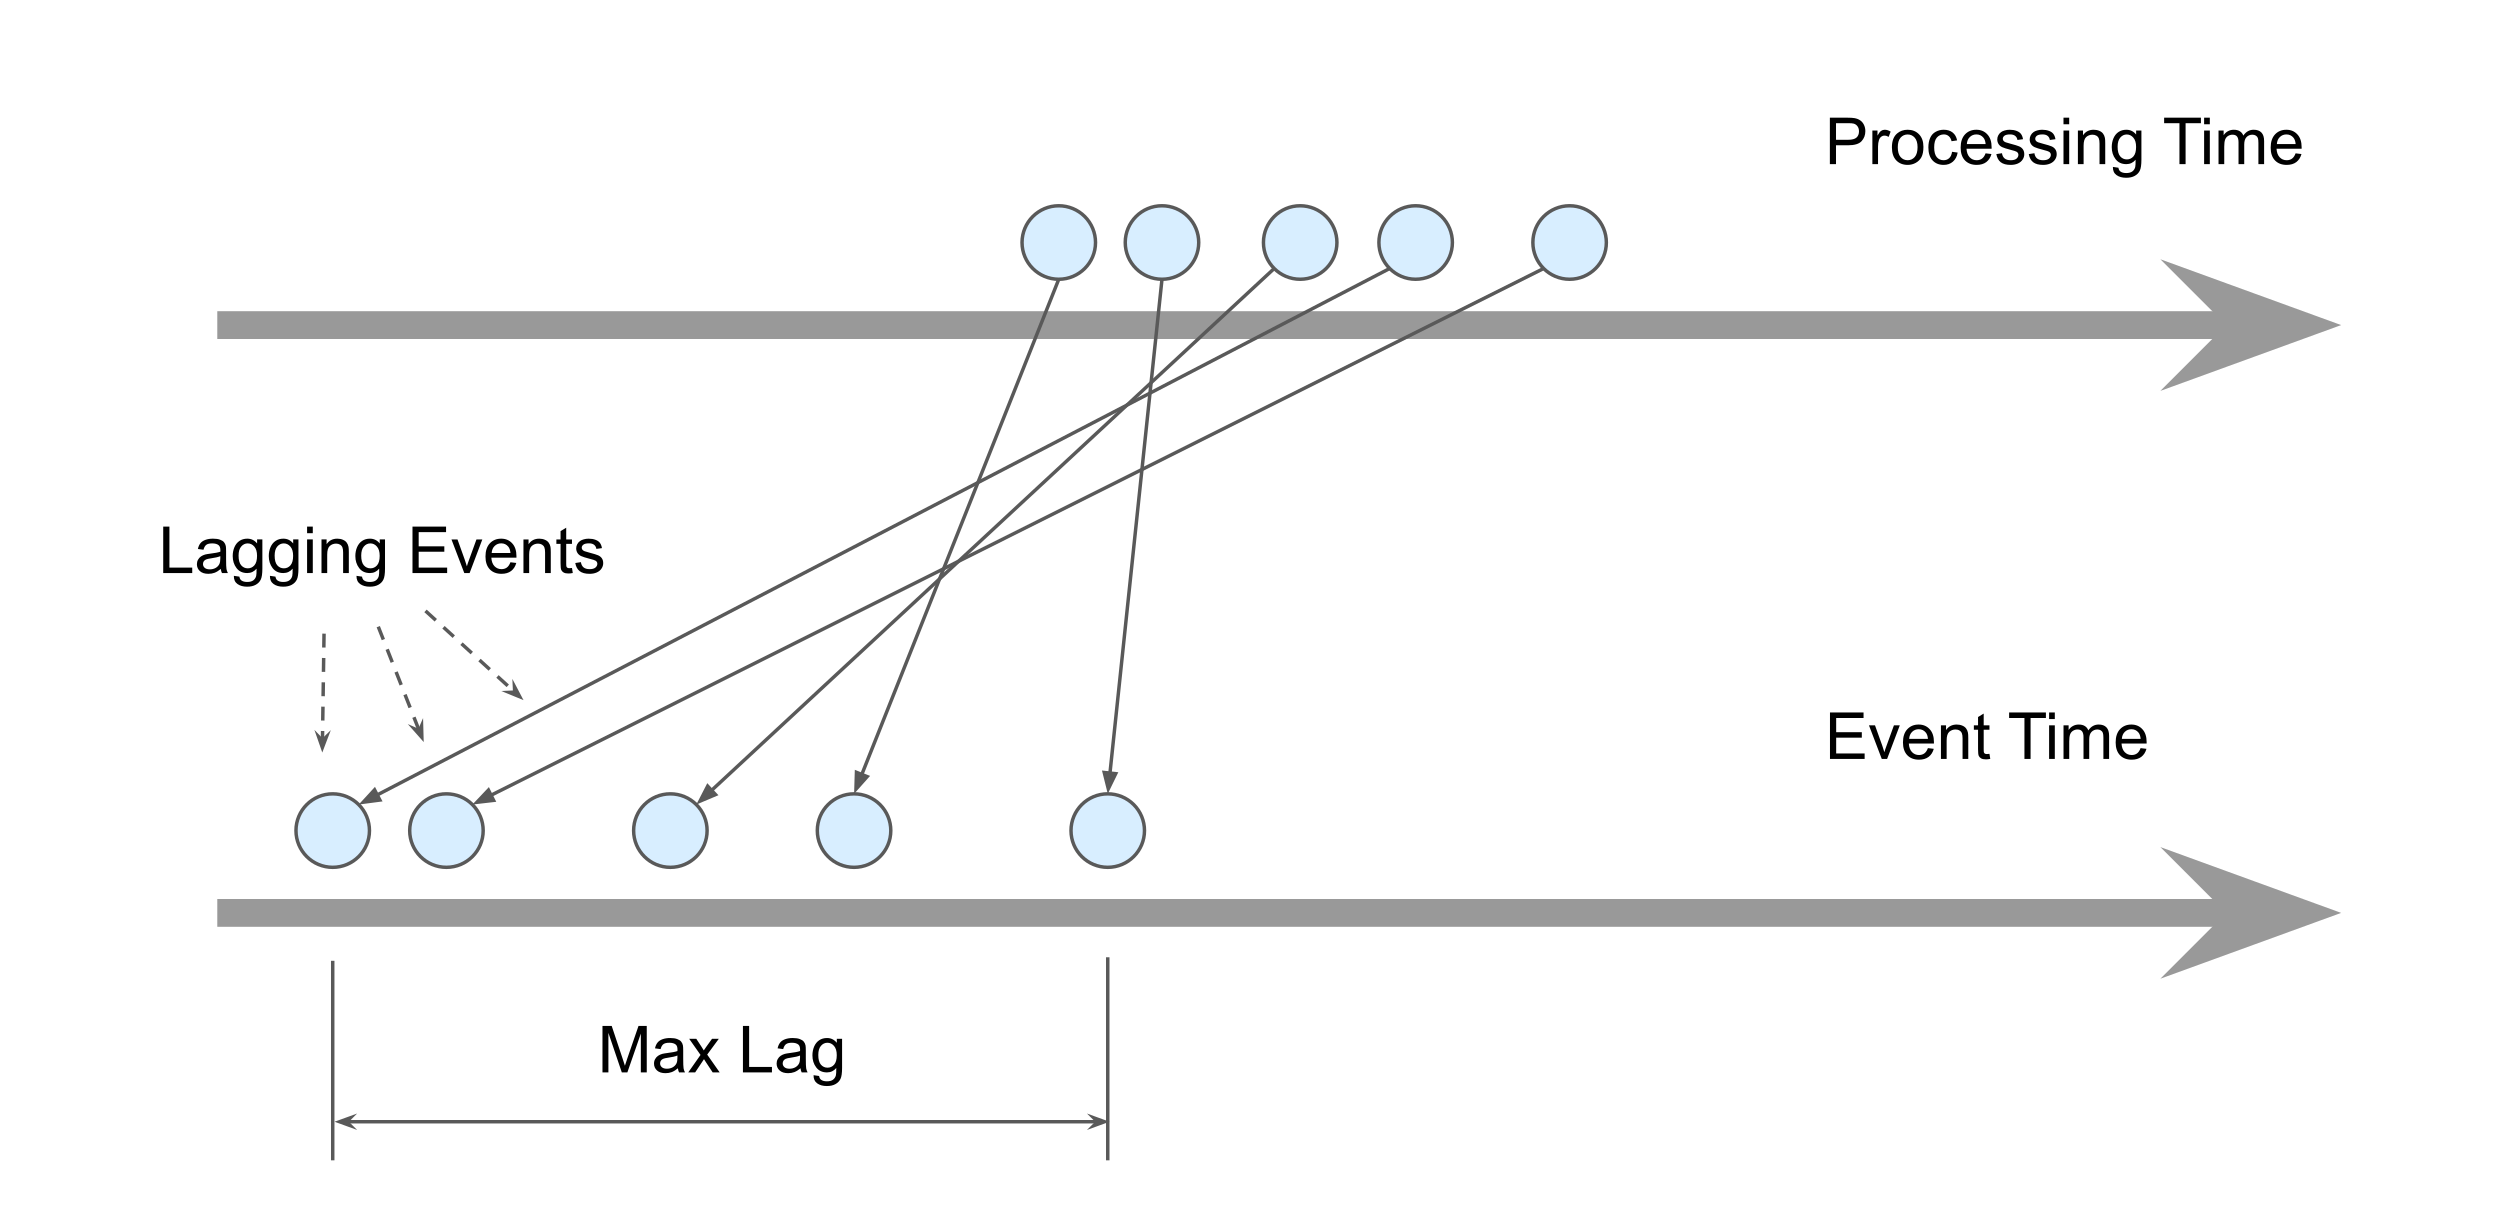
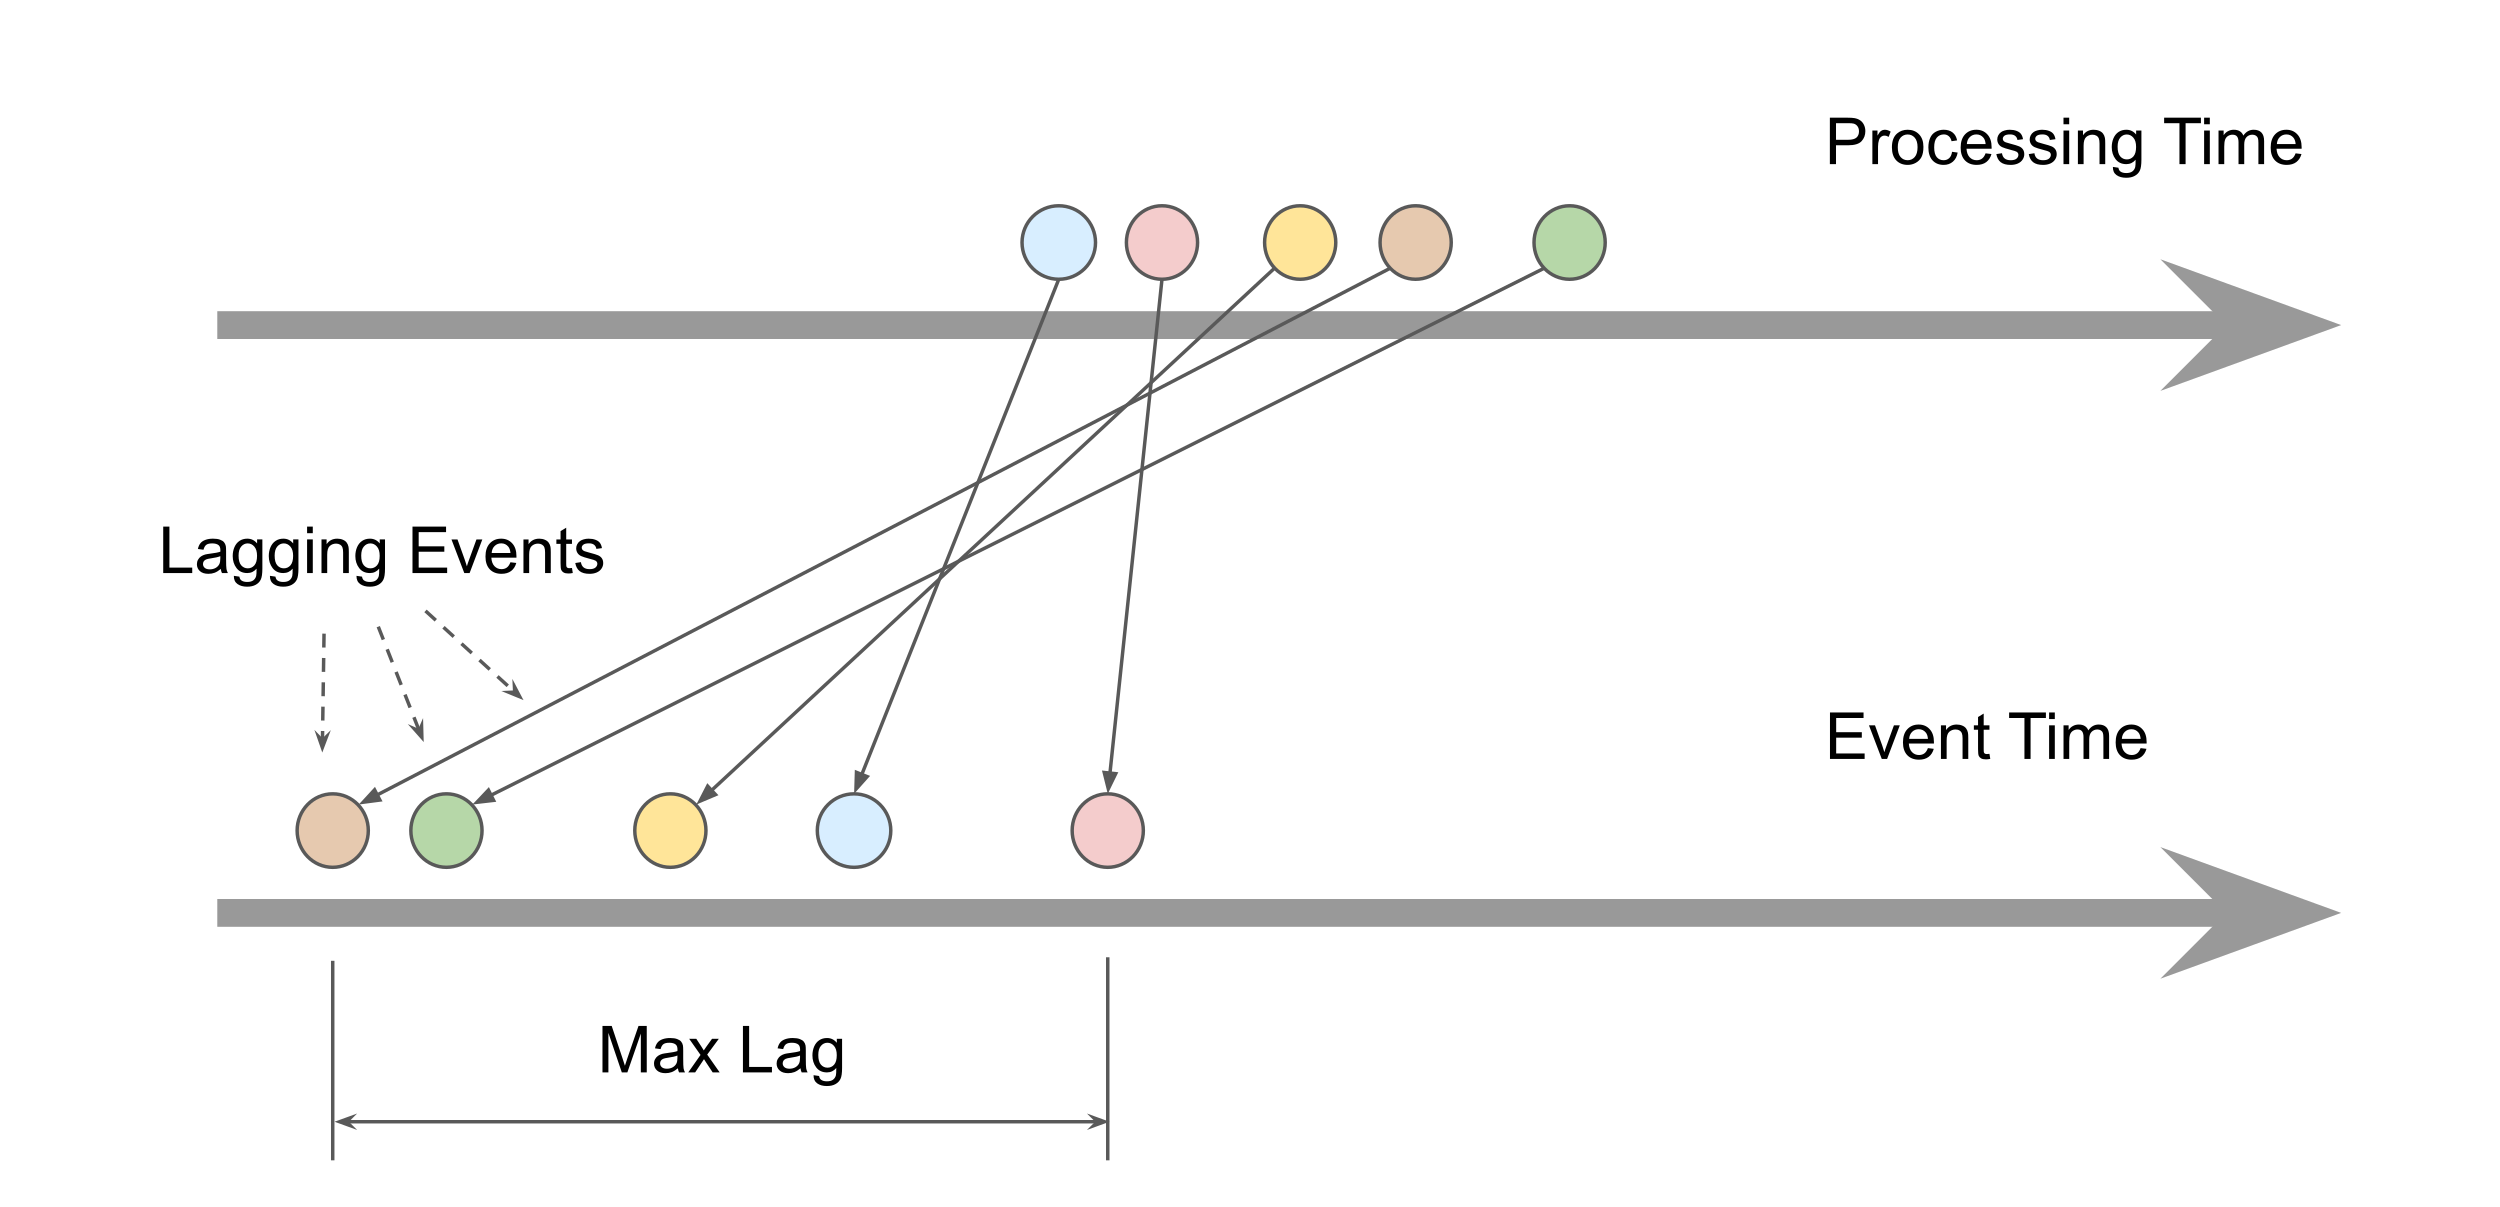
<svg xmlns="http://www.w3.org/2000/svg" version="1.1" viewBox="0.0 0.0 719.0 347.0" fill="none" stroke="none" stroke-linecap="square" stroke-miterlimit="10">
  <clipPath id="p.0">
    <path d="m0 0l719.0 0l0 347.0l-719.0 0l0 -347.0z" clip-rule="nonzero" />
  </clipPath>
  <g clip-path="url(#p.0)">
    <path fill="#000000" fill-opacity="0.0" d="m0 0l719.0 0l0 347.0l-719.0 0z" fill-rule="evenodd" />
+     <path fill="#f4cccc" d="m308.352 238.874l0 0c0 5.836 4.583 10.567 10.236 10.567l0 0c2.715 0 5.318 -1.113 7.238 -3.095c1.92 -1.982 2.998 -4.669 2.998 -7.472l0 0c0 -5.836 -4.583 -10.567 -10.236 -10.567l0 0c-5.653 0 -10.236 4.731 -10.236 10.567z" fill-rule="evenodd" />
+     <path stroke="#595959" stroke-width="1.0" stroke-linejoin="round" stroke-linecap="butt" d="m308.352 238.874l0 0c0 5.836 4.583 10.567 10.236 10.567l0 0c2.715 0 5.318 -1.113 7.238 -3.095c1.92 -1.982 2.998 -4.669 2.998 -7.472l0 0c0 -5.836 -4.583 -10.567 -10.236 -10.567l0 0c-5.653 0 -10.236 4.731 -10.236 10.567z" fill-rule="evenodd" />
+     <path fill="#ffe599" d="m182.562 238.874l0 0c0 5.836 4.583 10.567 10.236 10.567l0 0c2.715 0 5.318 -1.113 7.238 -3.095c1.92 -1.982 2.998 -4.669 2.998 -7.472l0 0c0 -5.836 -4.583 -10.567 -10.236 -10.567l0 0c-5.653 0 -10.236 4.731 -10.236 10.567z" fill-rule="evenodd" />
+     <path stroke="#595959" stroke-width="1.0" stroke-linejoin="round" stroke-linecap="butt" d="m182.562 238.874l0 0c0 5.836 4.583 10.567 10.236 10.567l0 0c2.715 0 5.318 -1.113 7.238 -3.095c1.92 -1.982 2.998 -4.669 2.998 -7.472l0 0c0 -5.836 -4.583 -10.567 -10.236 -10.567l0 0c-5.653 0 -10.236 4.731 -10.236 10.567z" fill-rule="evenodd" />
+     <path fill="#e6c9af" d="m85.454 238.874l0 0c0 5.836 4.583 10.567 10.236 10.567l0 0c2.715 0 5.318 -1.113 7.238 -3.095c1.92 -1.982 2.998 -4.669 2.998 -7.472l0 0c0 -5.836 -4.583 -10.567 -10.236 -10.567l0 0c-5.653 0 -10.236 4.731 -10.236 10.567z" fill-rule="evenodd" />
+     <path stroke="#595959" stroke-width="1.0" stroke-linejoin="round" stroke-linecap="butt" d="m85.454 238.874l0 0c0 5.836 4.583 10.567 10.236 10.567l0 0c2.715 0 5.318 -1.113 7.238 -3.095c1.92 -1.982 2.998 -4.669 2.998 -7.472l0 0c0 -5.836 -4.583 -10.567 -10.236 -10.567l0 0c-5.653 0 -10.236 4.731 -10.236 10.567z" fill-rule="evenodd" />
+     <path fill="#b6d7a8" d="m118.161 238.873l0 0c0 5.836 4.583 10.567 10.236 10.567l0 0c2.715 0 5.318 -1.113 7.238 -3.095c1.92 -1.982 2.998 -4.669 2.998 -7.472l0 0c0 -5.836 -4.583 -10.567 -10.236 -10.567l0 0c-5.653 0 -10.236 4.731 -10.236 10.567z" fill-rule="evenodd" />
+     <path stroke="#595959" stroke-width="1.0" stroke-linejoin="round" stroke-linecap="butt" d="m118.161 238.873l0 0c0 5.836 4.583 10.567 10.236 10.567l0 0c2.715 0 5.318 -1.113 7.238 -3.095c1.92 -1.982 2.998 -4.669 2.998 -7.472l0 0c0 -5.836 -4.583 -10.567 -10.236 -10.567l0 0c-5.653 0 -10.236 4.731 -10.236 10.567z" fill-rule="evenodd" />
+     <path fill="#b6d7a8" d="m441.184 69.746l0 0c0 5.836 4.583 10.567 10.236 10.567l0 0c2.715 0 5.318 -1.113 7.238 -3.095c1.92 -1.982 2.998 -4.669 2.998 -7.472l0 0c0 -5.836 -4.583 -10.567 -10.236 -10.567l0 0c-5.653 0 -10.236 4.731 -10.236 10.567z" fill-rule="evenodd" />
+     <path stroke="#595959" stroke-width="1.0" stroke-linejoin="round" stroke-linecap="butt" d="m441.184 69.746l0 0c0 5.836 4.583 10.567 10.236 10.567l0 0c2.715 0 5.318 -1.113 7.238 -3.095c1.92 -1.982 2.998 -4.669 2.998 -7.472l0 0c0 -5.836 -4.583 -10.567 -10.236 -10.567l0 0c-5.653 0 -10.236 4.731 -10.236 10.567z" fill-rule="evenodd" />
+     <path fill="#ffe599" d="m363.698 69.746l0 0c0 5.836 4.583 10.567 10.236 10.567l0 0c2.715 0 5.318 -1.113 7.238 -3.095c1.92 -1.982 2.998 -4.669 2.998 -7.472l0 0c0 -5.836 -4.583 -10.567 -10.236 -10.567l0 0c-5.653 0 -10.236 4.731 -10.236 10.567z" fill-rule="evenodd" />
+     <path stroke="#595959" stroke-width="1.0" stroke-linejoin="round" stroke-linecap="butt" d="m363.698 69.746l0 0c0 5.836 4.583 10.567 10.236 10.567l0 0c2.715 0 5.318 -1.113 7.238 -3.095c1.92 -1.982 2.998 -4.669 2.998 -7.472l0 0c0 -5.836 -4.583 -10.567 -10.236 -10.567l0 0c-5.653 0 -10.236 4.731 -10.236 10.567z" fill-rule="evenodd" />
+     <path fill="#e6c9af" d="m396.906 69.746l0 0c0 5.836 4.583 10.567 10.236 10.567l0 0c2.715 0 5.318 -1.113 7.238 -3.095c1.92 -1.982 2.998 -4.669 2.998 -7.472l0 0c0 -5.836 -4.583 -10.567 -10.236 -10.567l0 0c-5.653 0 -10.236 4.731 -10.236 10.567z" fill-rule="evenodd" />
+     <path stroke="#595959" stroke-width="1.0" stroke-linejoin="round" stroke-linecap="butt" d="m396.906 69.746l0 0c0 5.836 4.583 10.567 10.236 10.567l0 0c2.715 0 5.318 -1.113 7.238 -3.095c1.92 -1.982 2.998 -4.669 2.998 -7.472l0 0c0 -5.836 -4.583 -10.567 -10.236 -10.567l0 0c-5.653 0 -10.236 4.731 -10.236 10.567z" fill-rule="evenodd" />
+     <path fill="#f4cccc" d="m323.953 69.746l0 0c0 5.836 4.583 10.567 10.236 10.567l0 0c2.715 0 5.318 -1.113 7.238 -3.095c1.92 -1.982 2.998 -4.669 2.998 -7.472l0 0c0 -5.836 -4.583 -10.567 -10.236 -10.567l0 0c-5.653 0 -10.236 4.731 -10.236 10.567z" fill-rule="evenodd" />
+     <path stroke="#595959" stroke-width="1.0" stroke-linejoin="round" stroke-linecap="butt" d="m323.953 69.746l0 0c0 5.836 4.583 10.567 10.236 10.567l0 0c2.715 0 5.318 -1.113 7.238 -3.095c1.92 -1.982 2.998 -4.669 2.998 -7.472l0 0c0 -5.836 -4.583 -10.567 -10.236 -10.567l0 0c-5.653 0 -10.236 4.731 -10.236 10.567z" fill-rule="evenodd" />
    <path fill="#000000" fill-opacity="0.0" d="m62.491 93.493l610.835 0" fill-rule="evenodd" />
    <path stroke="#999999" stroke-width="8.0" stroke-linejoin="round" stroke-linecap="butt" d="m62.491 93.493l583.418 0" fill-rule="evenodd" />
    <path fill="#999999" stroke="#999999" stroke-width="8.0" stroke-linecap="butt" d="m645.909 93.493l-8.997 8.997l24.718 -8.997l-24.718 -8.997z" fill-rule="evenodd" />
    <path fill="#000000" fill-opacity="0.0" d="m62.491 262.549l610.835 0" fill-rule="evenodd" />
    <path stroke="#999999" stroke-width="8.0" stroke-linejoin="round" stroke-linecap="butt" d="m62.491 262.549l583.418 0" fill-rule="evenodd" />
    <path fill="#999999" stroke="#999999" stroke-width="8.0" stroke-linecap="butt" d="m645.909 262.549l-8.997 8.997l24.718 -8.997l-24.718 -8.997z" fill-rule="evenodd" />
    <path fill="#d8eeff" d="m293.937 69.745l0 0c0 -5.836 4.731 -10.567 10.567 -10.567l0 0c2.803 0 5.49 1.113 7.472 3.095c1.982 1.982 3.095 4.669 3.095 7.472l0 0c0 5.836 -4.731 10.567 -10.567 10.567l0 0c-5.836 0 -10.567 -4.731 -10.567 -10.567z" fill-rule="evenodd" />
    <path stroke="#595959" stroke-width="1.0" stroke-linejoin="round" stroke-linecap="butt" d="m293.937 69.745l0 0c0 -5.836 4.731 -10.567 10.567 -10.567l0 0c2.803 0 5.49 1.113 7.472 3.095c1.982 1.982 3.095 4.669 3.095 7.472l0 0c0 5.836 -4.731 10.567 -10.567 10.567l0 0c-5.836 0 -10.567 -4.731 -10.567 -10.567z" fill-rule="evenodd" />
-     <path fill="#d8eeff" d="m363.367 69.745l0 0c0 -5.836 4.731 -10.567 10.567 -10.567l0 0c2.803 0 5.49 1.113 7.472 3.095c1.982 1.982 3.095 4.669 3.095 7.472l0 0c0 5.836 -4.731 10.567 -10.567 10.567l0 0c-5.836 0 -10.567 -4.731 -10.567 -10.567z" fill-rule="evenodd" />
-     <path stroke="#595959" stroke-width="1.0" stroke-linejoin="round" stroke-linecap="butt" d="m363.367 69.745l0 0c0 -5.836 4.731 -10.567 10.567 -10.567l0 0c2.803 0 5.49 1.113 7.472 3.095c1.982 1.982 3.095 4.669 3.095 7.472l0 0c0 5.836 -4.731 10.567 -10.567 10.567l0 0c-5.836 0 -10.567 -4.731 -10.567 -10.567z" fill-rule="evenodd" />
-     <path fill="#d8eeff" d="m323.621 69.745l0 0c0 -5.836 4.731 -10.567 10.567 -10.567l0 0c2.803 0 5.49 1.113 7.472 3.095c1.982 1.982 3.095 4.669 3.095 7.472l0 0c0 5.836 -4.731 10.567 -10.567 10.567l0 0c-5.836 0 -10.567 -4.731 -10.567 -10.567z" fill-rule="evenodd" />
-     <path stroke="#595959" stroke-width="1.0" stroke-linejoin="round" stroke-linecap="butt" d="m323.621 69.745l0 0c0 -5.836 4.731 -10.567 10.567 -10.567l0 0c2.803 0 5.49 1.113 7.472 3.095c1.982 1.982 3.095 4.669 3.095 7.472l0 0c0 5.836 -4.731 10.567 -10.567 10.567l0 0c-5.836 0 -10.567 -4.731 -10.567 -10.567z" fill-rule="evenodd" />
-     <path fill="#d8eeff" d="m396.575 69.745l0 0c0 -5.836 4.731 -10.567 10.567 -10.567l0 0c2.803 0 5.49 1.113 7.472 3.095c1.982 1.982 3.095 4.669 3.095 7.472l0 0c0 5.836 -4.731 10.567 -10.567 10.567l0 0c-5.836 0 -10.567 -4.731 -10.567 -10.567z" fill-rule="evenodd" />
-     <path stroke="#595959" stroke-width="1.0" stroke-linejoin="round" stroke-linecap="butt" d="m396.575 69.745l0 0c0 -5.836 4.731 -10.567 10.567 -10.567l0 0c2.803 0 5.49 1.113 7.472 3.095c1.982 1.982 3.095 4.669 3.095 7.472l0 0c0 5.836 -4.731 10.567 -10.567 10.567l0 0c-5.836 0 -10.567 -4.731 -10.567 -10.567z" fill-rule="evenodd" />
-     <path fill="#d8eeff" d="m440.853 69.745l0 0c0 -5.836 4.731 -10.567 10.567 -10.567l0 0c2.803 0 5.49 1.113 7.472 3.095c1.982 1.982 3.095 4.669 3.095 7.472l0 0c0 5.836 -4.731 10.567 -10.567 10.567l0 0c-5.836 0 -10.567 -4.731 -10.567 -10.567z" fill-rule="evenodd" />
-     <path stroke="#595959" stroke-width="1.0" stroke-linejoin="round" stroke-linecap="butt" d="m440.853 69.745l0 0c0 -5.836 4.731 -10.567 10.567 -10.567l0 0c2.803 0 5.49 1.113 7.472 3.095c1.982 1.982 3.095 4.669 3.095 7.472l0 0c0 5.836 -4.731 10.567 -10.567 10.567l0 0c-5.836 0 -10.567 -4.731 -10.567 -10.567z" fill-rule="evenodd" />
-     <path fill="#d8eeff" d="m85.123 238.877l0 0c0 -5.836 4.731 -10.567 10.567 -10.567l0 0c2.803 0 5.49 1.113 7.472 3.095c1.982 1.982 3.095 4.669 3.095 7.472l0 0c0 5.836 -4.731 10.567 -10.567 10.567l0 0c-5.836 0 -10.567 -4.731 -10.567 -10.567z" fill-rule="evenodd" />
-     <path stroke="#595959" stroke-width="1.0" stroke-linejoin="round" stroke-linecap="butt" d="m85.123 238.877l0 0c0 -5.836 4.731 -10.567 10.567 -10.567l0 0c2.803 0 5.49 1.113 7.472 3.095c1.982 1.982 3.095 4.669 3.095 7.472l0 0c0 5.836 -4.731 10.567 -10.567 10.567l0 0c-5.836 0 -10.567 -4.731 -10.567 -10.567z" fill-rule="evenodd" />
-     <path fill="#d8eeff" d="m182.23 238.877l0 0c0 -5.836 4.731 -10.567 10.567 -10.567l0 0c2.803 0 5.49 1.113 7.472 3.095c1.982 1.982 3.095 4.669 3.095 7.472l0 0c0 5.836 -4.731 10.567 -10.567 10.567l0 0c-5.836 0 -10.567 -4.731 -10.567 -10.567z" fill-rule="evenodd" />
-     <path stroke="#595959" stroke-width="1.0" stroke-linejoin="round" stroke-linecap="butt" d="m182.23 238.877l0 0c0 -5.836 4.731 -10.567 10.567 -10.567l0 0c2.803 0 5.49 1.113 7.472 3.095c1.982 1.982 3.095 4.669 3.095 7.472l0 0c0 5.836 -4.731 10.567 -10.567 10.567l0 0c-5.836 0 -10.567 -4.731 -10.567 -10.567z" fill-rule="evenodd" />
-     <path fill="#d8eeff" d="m117.828 238.877l0 0c0 -5.836 4.731 -10.567 10.567 -10.567l0 0c2.803 0 5.49 1.113 7.472 3.095c1.982 1.982 3.095 4.669 3.095 7.472l0 0c0 5.836 -4.731 10.567 -10.567 10.567l0 0c-5.836 0 -10.567 -4.731 -10.567 -10.567z" fill-rule="evenodd" />
-     <path stroke="#595959" stroke-width="1.0" stroke-linejoin="round" stroke-linecap="butt" d="m117.828 238.877l0 0c0 -5.836 4.731 -10.567 10.567 -10.567l0 0c2.803 0 5.49 1.113 7.472 3.095c1.982 1.982 3.095 4.669 3.095 7.472l0 0c0 5.836 -4.731 10.567 -10.567 10.567l0 0c-5.836 0 -10.567 -4.731 -10.567 -10.567z" fill-rule="evenodd" />
    <path fill="#d8eeff" d="m235.058 238.877l0 0c0 -5.836 4.731 -10.567 10.567 -10.567l0 0c2.803 0 5.49 1.113 7.472 3.095c1.982 1.982 3.095 4.669 3.095 7.472l0 0c0 5.836 -4.731 10.567 -10.567 10.567l0 0c-5.836 0 -10.567 -4.731 -10.567 -10.567z" fill-rule="evenodd" />
    <path stroke="#595959" stroke-width="1.0" stroke-linejoin="round" stroke-linecap="butt" d="m235.058 238.877l0 0c0 -5.836 4.731 -10.567 10.567 -10.567l0 0c2.803 0 5.49 1.113 7.472 3.095c1.982 1.982 3.095 4.669 3.095 7.472l0 0c0 5.836 -4.731 10.567 -10.567 10.567l0 0c-5.836 0 -10.567 -4.731 -10.567 -10.567z" fill-rule="evenodd" />
-     <path fill="#d8eeff" d="m308.021 238.877l0 0c0 -5.836 4.731 -10.567 10.567 -10.567l0 0c2.803 0 5.49 1.113 7.472 3.095c1.982 1.982 3.095 4.669 3.095 7.472l0 0c0 5.836 -4.731 10.567 -10.567 10.567l0 0c-5.836 0 -10.567 -4.731 -10.567 -10.567z" fill-rule="evenodd" />
-     <path stroke="#595959" stroke-width="1.0" stroke-linejoin="round" stroke-linecap="butt" d="m308.021 238.877l0 0c0 -5.836 4.731 -10.567 10.567 -10.567l0 0c2.803 0 5.49 1.113 7.472 3.095c1.982 1.982 3.095 4.669 3.095 7.472l0 0c0 5.836 -4.731 10.567 -10.567 10.567l0 0c-5.836 0 -10.567 -4.731 -10.567 -10.567z" fill-rule="evenodd" />
    <path fill="#000000" fill-opacity="0.0" d="m515.832 20.286l157.48 0l0 46.016l-157.48 0z" fill-rule="evenodd" />
    <path fill="#000000" d="m526.27 47.206l0 -13.359l5.047 0q1.328 0 2.031 0.125q0.969 0.172 1.641 0.641q0.672 0.453 1.078 1.281q0.406 0.828 0.406 1.828q0 1.703 -1.094 2.891q-1.078 1.172 -3.922 1.172l-3.422 0l0 5.422l-1.766 0zm1.766 -7.0l3.453 0q1.719 0 2.438 -0.641q0.719 -0.641 0.719 -1.797q0 -0.844 -0.422 -1.438q-0.422 -0.594 -1.125 -0.781q-0.438 -0.125 -1.641 -0.125l-3.422 0l0 4.781zm10.459 7.0l0 -9.672l1.469 0l0 1.469q0.562 -1.031 1.031 -1.359q0.484 -0.328 1.062 -0.328q0.828 0 1.688 0.531l-0.562 1.516q-0.609 -0.359 -1.203 -0.359q-0.547 0 -0.969 0.328q-0.422 0.328 -0.609 0.891q-0.281 0.875 -0.281 1.922l0 5.062l-1.625 0zm5.619 -4.844q0 -2.688 1.484 -3.969q1.25 -1.078 3.047 -1.078q2.0 0 3.266 1.312q1.266 1.297 1.266 3.609q0 1.859 -0.562 2.938q-0.562 1.062 -1.641 1.656q-1.062 0.594 -2.328 0.594q-2.031 0 -3.281 -1.297q-1.25 -1.312 -1.25 -3.766zm1.688 0q0 1.859 0.797 2.797q0.812 0.922 2.047 0.922q1.219 0 2.031 -0.922q0.812 -0.938 0.812 -2.844q0 -1.797 -0.812 -2.719q-0.812 -0.922 -2.031 -0.922q-1.234 0 -2.047 0.922q-0.797 0.906 -0.797 2.766zm15.61 1.297l1.609 0.219q-0.266 1.656 -1.359 2.609q-1.078 0.938 -2.672 0.938q-1.984 0 -3.188 -1.297q-1.203 -1.297 -1.203 -3.719q0 -1.578 0.516 -2.75q0.516 -1.172 1.578 -1.75q1.062 -0.594 2.312 -0.594q1.578 0 2.578 0.797q1.0 0.797 1.281 2.266l-1.594 0.234q-0.234 -0.969 -0.812 -1.453q-0.578 -0.5 -1.391 -0.5q-1.234 0 -2.016 0.891q-0.781 0.891 -0.781 2.812q0 1.953 0.75 2.844q0.75 0.875 1.953 0.875q0.969 0 1.609 -0.594q0.656 -0.594 0.828 -1.828zm9.641 0.438l1.688 0.203q-0.406 1.484 -1.484 2.312q-1.078 0.812 -2.766 0.812q-2.125 0 -3.375 -1.297q-1.234 -1.312 -1.234 -3.672q0 -2.453 1.25 -3.797q1.266 -1.344 3.266 -1.344q1.938 0 3.156 1.328q1.234 1.312 1.234 3.703q0 0.156 0 0.438l-7.219 0q0.094 1.594 0.906 2.453q0.812 0.844 2.016 0.844q0.906 0 1.547 -0.469q0.641 -0.484 1.016 -1.516zm-5.391 -2.656l5.406 0q-0.109 -1.219 -0.625 -1.828q-0.781 -0.953 -2.031 -0.953q-1.125 0 -1.906 0.766q-0.766 0.75 -0.844 2.016zm8.485 2.875l1.625 -0.25q0.125 0.969 0.75 1.5q0.625 0.516 1.75 0.516q1.125 0 1.672 -0.453q0.547 -0.469 0.547 -1.094q0 -0.547 -0.484 -0.875q-0.328 -0.219 -1.672 -0.547q-1.812 -0.469 -2.516 -0.797q-0.688 -0.328 -1.047 -0.906q-0.359 -0.594 -0.359 -1.312q0 -0.641 0.297 -1.188q0.297 -0.562 0.812 -0.922q0.375 -0.281 1.031 -0.469q0.672 -0.203 1.422 -0.203q1.141 0 2.0 0.328q0.859 0.328 1.266 0.891q0.422 0.562 0.578 1.5l-1.609 0.219q-0.109 -0.75 -0.641 -1.172q-0.516 -0.422 -1.469 -0.422q-1.141 0 -1.625 0.375q-0.469 0.375 -0.469 0.875q0 0.312 0.188 0.578q0.203 0.266 0.641 0.438q0.234 0.094 1.438 0.422q1.75 0.453 2.438 0.75q0.688 0.297 1.078 0.859q0.391 0.562 0.391 1.406q0 0.828 -0.484 1.547q-0.469 0.719 -1.375 1.125q-0.906 0.391 -2.047 0.391q-1.875 0 -2.875 -0.781q-0.984 -0.781 -1.25 -2.328zm9.328 0l1.625 -0.25q0.125 0.969 0.75 1.5q0.625 0.516 1.75 0.516q1.125 0 1.672 -0.453q0.547 -0.469 0.547 -1.094q0 -0.547 -0.484 -0.875q-0.328 -0.219 -1.672 -0.547q-1.812 -0.469 -2.516 -0.797q-0.688 -0.328 -1.047 -0.906q-0.359 -0.594 -0.359 -1.312q0 -0.641 0.297 -1.188q0.297 -0.562 0.812 -0.922q0.375 -0.281 1.031 -0.469q0.672 -0.203 1.422 -0.203q1.141 0 2.0 0.328q0.859 0.328 1.266 0.891q0.422 0.562 0.578 1.5l-1.609 0.219q-0.109 -0.75 -0.641 -1.172q-0.516 -0.422 -1.469 -0.422q-1.141 0 -1.625 0.375q-0.469 0.375 -0.469 0.875q0 0.312 0.188 0.578q0.203 0.266 0.641 0.438q0.234 0.094 1.438 0.422q1.75 0.453 2.438 0.75q0.688 0.297 1.078 0.859q0.391 0.562 0.391 1.406q0 0.828 -0.484 1.547q-0.469 0.719 -1.375 1.125q-0.906 0.391 -2.047 0.391q-1.875 0 -2.875 -0.781q-0.984 -0.781 -1.25 -2.328zm9.984 -8.578l0 -1.891l1.641 0l0 1.891l-1.641 0zm0 11.469l0 -9.672l1.641 0l0 9.672l-1.641 0zm4.145 0l0 -9.672l1.469 0l0 1.375q1.062 -1.594 3.078 -1.594q0.875 0 1.609 0.312q0.734 0.312 1.094 0.828q0.375 0.5 0.516 1.203q0.094 0.453 0.094 1.594l0 5.953l-1.641 0l0 -5.891q0 -1.0 -0.203 -1.484q-0.188 -0.5 -0.672 -0.797q-0.484 -0.297 -1.141 -0.297q-1.047 0 -1.812 0.672q-0.75 0.656 -0.75 2.516l0 5.281l-1.641 0zm10.063 0.797l1.594 0.234q0.109 0.75 0.562 1.078q0.609 0.453 1.672 0.453q1.141 0 1.75 -0.453q0.625 -0.453 0.844 -1.266q0.125 -0.5 0.109 -2.109q-1.062 1.266 -2.672 1.266q-2.0 0 -3.094 -1.438q-1.094 -1.438 -1.094 -3.453q0 -1.391 0.5 -2.562q0.516 -1.172 1.453 -1.797q0.953 -0.641 2.25 -0.641q1.703 0 2.812 1.375l0 -1.156l1.516 0l0 8.359q0 2.266 -0.469 3.203q-0.453 0.938 -1.453 1.484q-0.984 0.547 -2.453 0.547q-1.719 0 -2.797 -0.781q-1.062 -0.766 -1.031 -2.344zm1.359 -5.812q0 1.906 0.75 2.781q0.766 0.875 1.906 0.875q1.125 0 1.891 -0.859q0.766 -0.875 0.766 -2.734q0 -1.781 -0.797 -2.672q-0.781 -0.906 -1.891 -0.906q-1.094 0 -1.859 0.891q-0.766 0.875 -0.766 2.625zm17.784 5.016l0 -11.781l-4.406 0l0 -1.578l10.578 0l0 1.578l-4.406 0l0 11.781l-1.766 0zm7.094 -11.469l0 -1.891l1.641 0l0 1.891l-1.641 0zm0 11.469l0 -9.672l1.641 0l0 9.672l-1.641 0zm4.145 0l0 -9.672l1.469 0l0 1.359q0.453 -0.719 1.203 -1.141q0.766 -0.438 1.719 -0.438q1.078 0 1.766 0.453q0.688 0.438 0.969 1.234q1.156 -1.688 2.984 -1.688q1.453 0 2.219 0.797q0.781 0.797 0.781 2.453l0 6.641l-1.641 0l0 -6.094q0 -0.984 -0.156 -1.406q-0.156 -0.438 -0.578 -0.703q-0.422 -0.266 -0.984 -0.266q-1.016 0 -1.688 0.688q-0.672 0.672 -0.672 2.156l0 5.625l-1.641 0l0 -6.281q0 -1.094 -0.406 -1.641q-0.406 -0.547 -1.312 -0.547q-0.688 0 -1.281 0.359q-0.594 0.359 -0.859 1.062q-0.25 0.703 -0.25 2.031l0 5.016l-1.641 0zm22.166 -3.109l1.688 0.203q-0.406 1.484 -1.484 2.312q-1.078 0.812 -2.766 0.812q-2.125 0 -3.375 -1.297q-1.234 -1.312 -1.234 -3.672q0 -2.453 1.25 -3.797q1.266 -1.344 3.266 -1.344q1.938 0 3.156 1.328q1.234 1.312 1.234 3.703q0 0.156 0 0.438l-7.219 0q0.094 1.594 0.906 2.453q0.812 0.844 2.016 0.844q0.906 0 1.547 -0.469q0.641 -0.484 1.016 -1.516zm-5.391 -2.656l5.406 0q-0.109 -1.219 -0.625 -1.828q-0.781 -0.953 -2.031 -0.953q-1.125 0 -1.906 0.766q-0.766 0.75 -0.844 2.016z" fill-rule="nonzero" />
    <path fill="#000000" fill-opacity="0.0" d="m515.832 191.349l157.48 0l0 46.016l-157.48 0z" fill-rule="evenodd" />
    <path fill="#000000" d="m526.301 218.269l0 -13.359l9.656 0l0 1.578l-7.875 0l0 4.094l7.375 0l0 1.562l-7.375 0l0 4.547l8.188 0l0 1.578l-9.969 0zm14.897 0l-3.688 -9.672l1.734 0l2.078 5.797q0.328 0.938 0.625 1.938q0.203 -0.766 0.609 -1.828l2.141 -5.906l1.688 0l-3.656 9.672l-1.531 0zm13.266 -3.109l1.688 0.203q-0.406 1.484 -1.484 2.312q-1.078 0.812 -2.766 0.812q-2.125 0 -3.375 -1.297q-1.234 -1.312 -1.234 -3.672q0 -2.453 1.25 -3.797q1.266 -1.344 3.266 -1.344q1.938 0 3.156 1.328q1.234 1.312 1.234 3.703q0 0.156 0 0.438l-7.219 0q0.094 1.594 0.906 2.453q0.812 0.844 2.016 0.844q0.906 0 1.547 -0.469q0.641 -0.484 1.016 -1.516zm-5.391 -2.656l5.406 0q-0.109 -1.219 -0.625 -1.828q-0.781 -0.953 -2.031 -0.953q-1.125 0 -1.906 0.766q-0.766 0.75 -0.844 2.016zm9.141 5.766l0 -9.672l1.469 0l0 1.375q1.062 -1.594 3.078 -1.594q0.875 0 1.609 0.312q0.734 0.312 1.094 0.828q0.375 0.5 0.516 1.203q0.094 0.453 0.094 1.594l0 5.953l-1.641 0l0 -5.891q0 -1.0 -0.203 -1.484q-0.188 -0.5 -0.672 -0.797q-0.484 -0.297 -1.141 -0.297q-1.047 0 -1.812 0.672q-0.75 0.656 -0.75 2.516l0 5.281l-1.641 0zm13.954 -1.469l0.234 1.453q-0.688 0.141 -1.234 0.141q-0.891 0 -1.391 -0.281q-0.484 -0.281 -0.688 -0.734q-0.203 -0.469 -0.203 -1.938l0 -5.578l-1.203 0l0 -1.266l1.203 0l0 -2.391l1.625 -0.984l0 3.375l1.656 0l0 1.266l-1.656 0l0 5.672q0 0.688 0.078 0.891q0.094 0.203 0.281 0.328q0.203 0.109 0.578 0.109q0.266 0 0.719 -0.062zm10.061 1.469l0 -11.781l-4.406 0l0 -1.578l10.578 0l0 1.578l-4.406 0l0 11.781l-1.766 0zm7.094 -11.469l0 -1.891l1.641 0l0 1.891l-1.641 0zm0 11.469l0 -9.672l1.641 0l0 9.672l-1.641 0zm4.145 0l0 -9.672l1.469 0l0 1.359q0.453 -0.719 1.203 -1.141q0.766 -0.438 1.719 -0.438q1.078 0 1.766 0.453q0.688 0.438 0.969 1.234q1.156 -1.688 2.984 -1.688q1.453 0 2.219 0.797q0.781 0.797 0.781 2.453l0 6.641l-1.641 0l0 -6.094q0 -0.984 -0.156 -1.406q-0.156 -0.438 -0.578 -0.703q-0.422 -0.266 -0.984 -0.266q-1.016 0 -1.688 0.688q-0.672 0.672 -0.672 2.156l0 5.625l-1.641 0l0 -6.281q0 -1.094 -0.406 -1.641q-0.406 -0.547 -1.312 -0.547q-0.688 0 -1.281 0.359q-0.594 0.359 -0.859 1.062q-0.25 0.703 -0.25 2.031l0 5.016l-1.641 0zm22.166 -3.109l1.688 0.203q-0.406 1.484 -1.484 2.312q-1.078 0.812 -2.766 0.812q-2.125 0 -3.375 -1.297q-1.234 -1.312 -1.234 -3.672q0 -2.453 1.25 -3.797q1.266 -1.344 3.266 -1.344q1.938 0 3.156 1.328q1.234 1.312 1.234 3.703q0 0.156 0 0.438l-7.219 0q0.094 1.594 0.906 2.453q0.812 0.844 2.016 0.844q0.906 0 1.547 -0.469q0.641 -0.484 1.016 -1.516zm-5.391 -2.656l5.406 0q-0.109 -1.219 -0.625 -1.828q-0.781 -0.953 -2.031 -0.953q-1.125 0 -1.906 0.766q-0.766 0.75 -0.844 2.016z" fill-rule="nonzero" />
    <path fill="#000000" fill-opacity="0.0" d="m304.504 80.312l-58.866 148.0" fill-rule="evenodd" />
    <path stroke="#595959" stroke-width="1.0" stroke-linejoin="round" stroke-linecap="butt" d="m304.504 80.312l-56.649 142.425" fill-rule="evenodd" />
    <path fill="#595959" stroke="#595959" stroke-width="1.0" stroke-linecap="butt" d="m246.321 222.127l-0.142 4.827l3.212 -3.606z" fill-rule="evenodd" />
    <path fill="#000000" fill-opacity="0.0" d="m334.188 80.312l-15.591 148.0" fill-rule="evenodd" />
    <path stroke="#595959" stroke-width="1.0" stroke-linejoin="round" stroke-linecap="butt" d="m334.188 80.312l-14.962 142.033" fill-rule="evenodd" />
    <path fill="#595959" stroke="#595959" stroke-width="1.0" stroke-linecap="butt" d="m317.583 222.172l1.167 4.686l2.118 -4.34z" fill-rule="evenodd" />
    <path fill="#000000" fill-opacity="0.0" d="m366.462 77.217l-166.205 154.173" fill-rule="evenodd" />
    <path stroke="#595959" stroke-width="1.0" stroke-linejoin="round" stroke-linecap="butt" d="m366.462 77.217l-161.806 150.093" fill-rule="evenodd" />
    <path fill="#595959" stroke="#595959" stroke-width="1.0" stroke-linecap="butt" d="m203.533 226.099l-2.204 4.297l4.45 -1.875z" fill-rule="evenodd" />
    <path fill="#000000" fill-opacity="0.0" d="m399.67 77.217l-296.504 154.173" fill-rule="evenodd" />
    <path stroke="#595959" stroke-width="1.0" stroke-linejoin="round" stroke-linecap="butt" d="m399.67 77.217l-291.181 151.405" fill-rule="evenodd" />
    <path fill="#595959" stroke="#595959" stroke-width="1.0" stroke-linecap="butt" d="m107.727 227.157l-3.264 3.559l4.788 -0.628z" fill-rule="evenodd" />
    <path fill="#000000" fill-opacity="0.0" d="m443.948 77.217l-308.094 154.173" fill-rule="evenodd" />
    <path stroke="#595959" stroke-width="1.0" stroke-linejoin="round" stroke-linecap="butt" d="m443.948 77.217l-302.729 151.488" fill-rule="evenodd" />
    <path fill="#595959" stroke="#595959" stroke-width="1.0" stroke-linecap="butt" d="m140.48 227.228l-3.319 3.508l4.798 -0.554z" fill-rule="evenodd" />
    <path fill="#000000" fill-opacity="0.0" d="m36.583 137.892l157.48 0l0 46.016l-157.48 0z" fill-rule="evenodd" />
    <path fill="#000000" d="m46.942 164.812l0 -13.359l1.781 0l0 11.781l6.562 0l0 1.578l-8.344 0zm16.563 -1.188q-0.922 0.766 -1.766 1.094q-0.828 0.312 -1.797 0.312q-1.594 0 -2.453 -0.781q-0.859 -0.781 -0.859 -1.984q0 -0.719 0.328 -1.297q0.328 -0.594 0.844 -0.938q0.531 -0.359 1.188 -0.547q0.469 -0.125 1.453 -0.25q1.984 -0.234 2.922 -0.562q0.016 -0.344 0.016 -0.422q0 -1.0 -0.469 -1.422q-0.625 -0.547 -1.875 -0.547q-1.156 0 -1.703 0.406q-0.547 0.406 -0.812 1.422l-1.609 -0.219q0.219 -1.016 0.719 -1.641q0.5 -0.641 1.453 -0.984q0.953 -0.344 2.188 -0.344q1.25 0 2.016 0.297q0.781 0.281 1.141 0.734q0.375 0.438 0.516 1.109q0.078 0.422 0.078 1.516l0 2.188q0 2.281 0.109 2.891q0.109 0.594 0.406 1.156l-1.703 0q-0.266 -0.516 -0.328 -1.188zm-0.141 -3.672q-0.891 0.375 -2.672 0.625q-1.016 0.141 -1.438 0.328q-0.422 0.188 -0.656 0.531q-0.219 0.344 -0.219 0.781q0 0.656 0.5 1.094q0.5 0.438 1.453 0.438q0.938 0 1.672 -0.406q0.75 -0.422 1.094 -1.141q0.266 -0.562 0.266 -1.641l0 -0.609zm3.891 5.656l1.594 0.234q0.109 0.75 0.562 1.078q0.609 0.453 1.672 0.453q1.141 0 1.75 -0.453q0.625 -0.453 0.844 -1.266q0.125 -0.5 0.109 -2.109q-1.062 1.266 -2.672 1.266q-2.0 0 -3.094 -1.438q-1.094 -1.438 -1.094 -3.453q0 -1.391 0.5 -2.562q0.516 -1.172 1.453 -1.797q0.953 -0.641 2.25 -0.641q1.703 0 2.812 1.375l0 -1.156l1.516 0l0 8.359q0 2.266 -0.469 3.203q-0.453 0.938 -1.453 1.484q-0.984 0.547 -2.453 0.547q-1.719 0 -2.797 -0.781q-1.062 -0.766 -1.031 -2.344zm1.359 -5.812q0 1.906 0.75 2.781q0.766 0.875 1.906 0.875q1.125 0 1.891 -0.859q0.766 -0.875 0.766 -2.734q0 -1.781 -0.797 -2.672q-0.781 -0.906 -1.891 -0.906q-1.094 0 -1.859 0.891q-0.766 0.875 -0.766 2.625zm9.016 5.812l1.594 0.234q0.109 0.75 0.562 1.078q0.609 0.453 1.672 0.453q1.141 0 1.75 -0.453q0.625 -0.453 0.844 -1.266q0.125 -0.5 0.109 -2.109q-1.062 1.266 -2.672 1.266q-2.0 0 -3.094 -1.438q-1.094 -1.438 -1.094 -3.453q0 -1.391 0.5 -2.562q0.516 -1.172 1.453 -1.797q0.953 -0.641 2.25 -0.641q1.703 0 2.812 1.375l0 -1.156l1.516 0l0 8.359q0 2.266 -0.469 3.203q-0.453 0.938 -1.453 1.484q-0.984 0.547 -2.453 0.547q-1.719 0 -2.797 -0.781q-1.062 -0.766 -1.031 -2.344zm1.359 -5.812q0 1.906 0.75 2.781q0.766 0.875 1.906 0.875q1.125 0 1.891 -0.859q0.766 -0.875 0.766 -2.734q0 -1.781 -0.797 -2.672q-0.781 -0.906 -1.891 -0.906q-1.094 0 -1.859 0.891q-0.766 0.875 -0.766 2.625zm9.329 -6.453l0 -1.891l1.641 0l0 1.891l-1.641 0zm0 11.469l0 -9.672l1.641 0l0 9.672l-1.641 0zm4.145 0l0 -9.672l1.469 0l0 1.375q1.062 -1.594 3.078 -1.594q0.875 0 1.609 0.312q0.734 0.312 1.094 0.828q0.375 0.5 0.516 1.203q0.094 0.453 0.094 1.594l0 5.953l-1.641 0l0 -5.891q0 -1.0 -0.203 -1.484q-0.188 -0.5 -0.672 -0.797q-0.484 -0.297 -1.141 -0.297q-1.047 0 -1.812 0.672q-0.75 0.656 -0.75 2.516l0 5.281l-1.641 0zm10.063 0.797l1.594 0.234q0.109 0.75 0.562 1.078q0.609 0.453 1.672 0.453q1.141 0 1.75 -0.453q0.625 -0.453 0.844 -1.266q0.125 -0.5 0.109 -2.109q-1.062 1.266 -2.672 1.266q-2.0 0 -3.094 -1.438q-1.094 -1.438 -1.094 -3.453q0 -1.391 0.5 -2.562q0.516 -1.172 1.453 -1.797q0.953 -0.641 2.25 -0.641q1.703 0 2.812 1.375l0 -1.156l1.516 0l0 8.359q0 2.266 -0.469 3.203q-0.453 0.938 -1.453 1.484q-0.984 0.547 -2.453 0.547q-1.719 0 -2.797 -0.781q-1.062 -0.766 -1.031 -2.344zm1.359 -5.812q0 1.906 0.75 2.781q0.766 0.875 1.906 0.875q1.125 0 1.891 -0.859q0.766 -0.875 0.766 -2.734q0 -1.781 -0.797 -2.672q-0.781 -0.906 -1.891 -0.906q-1.094 0 -1.859 0.891q-0.766 0.875 -0.766 2.625zm14.747 5.016l0 -13.359l9.656 0l0 1.578l-7.875 0l0 4.094l7.375 0l0 1.562l-7.375 0l0 4.547l8.187 0l0 1.578l-9.969 0zm14.897 0l-3.688 -9.672l1.734 0l2.078 5.797q0.328 0.938 0.625 1.938q0.203 -0.766 0.609 -1.828l2.141 -5.906l1.688 0l-3.656 9.672l-1.531 0zm13.266 -3.109l1.688 0.203q-0.406 1.484 -1.484 2.312q-1.078 0.812 -2.766 0.812q-2.125 0 -3.375 -1.297q-1.234 -1.312 -1.234 -3.672q0 -2.453 1.25 -3.797q1.266 -1.344 3.266 -1.344q1.938 0 3.156 1.328q1.234 1.312 1.234 3.703q0 0.156 0 0.438l-7.219 0q0.094 1.594 0.906 2.453q0.812 0.844 2.016 0.844q0.906 0 1.547 -0.469q0.641 -0.484 1.016 -1.516zm-5.391 -2.656l5.406 0q-0.109 -1.219 -0.625 -1.828q-0.781 -0.953 -2.031 -0.953q-1.125 0 -1.906 0.766q-0.766 0.75 -0.844 2.016zm9.141 5.766l0 -9.672l1.469 0l0 1.375q1.062 -1.594 3.078 -1.594q0.875 0 1.609 0.312q0.734 0.312 1.094 0.828q0.375 0.5 0.516 1.203q0.094 0.453 0.094 1.594l0 5.953l-1.641 0l0 -5.891q0 -1.0 -0.203 -1.484q-0.188 -0.5 -0.672 -0.797q-0.484 -0.297 -1.141 -0.297q-1.047 0 -1.812 0.672q-0.75 0.656 -0.75 2.516l0 5.281l-1.641 0zm13.954 -1.469l0.234 1.453q-0.688 0.141 -1.234 0.141q-0.891 0 -1.391 -0.281q-0.484 -0.281 -0.688 -0.734q-0.203 -0.469 -0.203 -1.938l0 -5.578l-1.203 0l0 -1.266l1.203 0l0 -2.391l1.625 -0.984l0 3.375l1.656 0l0 1.266l-1.656 0l0 5.672q0 0.688 0.078 0.891q0.094 0.203 0.281 0.328q0.203 0.109 0.578 0.109q0.266 0 0.719 -0.062zm0.949 -1.422l1.625 -0.25q0.125 0.969 0.75 1.5q0.625 0.516 1.75 0.516q1.125 0 1.672 -0.453q0.547 -0.469 0.547 -1.094q0 -0.547 -0.484 -0.875q-0.328 -0.219 -1.672 -0.547q-1.812 -0.469 -2.516 -0.797q-0.688 -0.328 -1.047 -0.906q-0.359 -0.594 -0.359 -1.312q0 -0.641 0.297 -1.188q0.297 -0.562 0.812 -0.922q0.375 -0.281 1.031 -0.469q0.672 -0.203 1.422 -0.203q1.141 0 2.0 0.328q0.859 0.328 1.266 0.891q0.422 0.562 0.578 1.5l-1.609 0.219q-0.109 -0.75 -0.641 -1.172q-0.516 -0.422 -1.469 -0.422q-1.141 0 -1.625 0.375q-0.469 0.375 -0.469 0.875q0 0.312 0.188 0.578q0.203 0.266 0.641 0.438q0.234 0.094 1.438 0.422q1.75 0.453 2.438 0.75q0.688 0.297 1.078 0.859q0.391 0.562 0.391 1.406q0 0.828 -0.484 1.547q-0.469 0.719 -1.375 1.125q-0.906 0.391 -2.047 0.391q-1.875 0 -2.875 -0.781q-0.984 -0.781 -1.25 -2.328z" fill-rule="nonzero" />
    <path fill="#000000" fill-opacity="0.0" d="m93.192 182.234l-0.504 34.205" fill-rule="evenodd" />
    <path stroke="#595959" stroke-width="1.0" stroke-linejoin="round" stroke-linecap="butt" stroke-dasharray="4.0,3.0" d="m93.192 182.234l-0.453 30.778" fill-rule="evenodd" />
    <path fill="#595959" stroke="#595959" stroke-width="1.0" stroke-linecap="butt" d="m92.738 213.012l-1.108 -1.141l1.079 3.106l1.17 -3.073z" fill-rule="evenodd" />
    <path fill="#000000" fill-opacity="0.0" d="m108.787 180.223l13.071 33.197" fill-rule="evenodd" />
    <path stroke="#595959" stroke-width="1.0" stroke-linejoin="round" stroke-linecap="butt" stroke-dasharray="4.0,3.0" d="m108.787 180.223l11.815 30.008" fill-rule="evenodd" />
    <path fill="#595959" stroke="#595959" stroke-width="1.0" stroke-linecap="butt" d="m120.603 210.231l-1.458 -0.634l2.178 2.463l-0.086 -3.287z" fill-rule="evenodd" />
    <path fill="#000000" fill-opacity="0.0" d="m122.373 175.693l28.189 25.669" fill-rule="evenodd" />
    <path stroke="#595959" stroke-width="1.0" stroke-linejoin="round" stroke-linecap="butt" stroke-dasharray="4.0,3.0" d="m122.373 175.693l25.655 23.362" fill-rule="evenodd" />
    <path fill="#595959" stroke="#595959" stroke-width="1.0" stroke-linecap="butt" d="m148.028 199.055l-1.589 0.074l3.042 1.249l-1.527 -2.912z" fill-rule="evenodd" />
    <path fill="#000000" fill-opacity="0.0" d="m95.69 276.323l0 57.386" fill-rule="evenodd" />
    <path stroke="#595959" stroke-width="1.0" stroke-linejoin="round" stroke-linecap="butt" d="m95.69 276.323l0 57.386" fill-rule="evenodd" />
    <path fill="#000000" fill-opacity="0.0" d="m318.588 275.318l0 58.394" fill-rule="evenodd" />
    <path stroke="#595959" stroke-width="1.0" stroke-linejoin="round" stroke-linecap="butt" d="m318.588 275.318l0 58.394" fill-rule="evenodd" />
    <path fill="#000000" fill-opacity="0.0" d="m96.21 322.612l222.898 0" fill-rule="evenodd" />
    <path stroke="#595959" stroke-width="1.0" stroke-linejoin="round" stroke-linecap="butt" d="m99.637 322.612l216.043 0" fill-rule="evenodd" />
    <path fill="#595959" stroke="#595959" stroke-width="1.0" stroke-linecap="butt" d="m99.637 322.612l1.125 -1.125l-3.09 1.125l3.09 1.125z" fill-rule="evenodd" />
    <path fill="#595959" stroke="#595959" stroke-width="1.0" stroke-linecap="butt" d="m315.68 322.612l-1.125 1.125l3.09 -1.125l-3.09 -1.125z" fill-rule="evenodd" />
    <path fill="#000000" fill-opacity="0.0" d="m96.21 281.507l222.898 0l0 46.016l-222.898 0z" fill-rule="evenodd" />
    <path fill="#000000" d="m173.272 308.427l0 -13.359l2.656 0l3.156 9.453q0.438 1.328 0.641 1.984q0.234 -0.734 0.703 -2.141l3.203 -9.297l2.375 0l0 13.359l-1.703 0l0 -11.172l-3.875 11.172l-1.594 0l-3.859 -11.375l0 11.375l-1.703 0zm21.697 -1.188q-0.922 0.766 -1.766 1.094q-0.828 0.312 -1.797 0.312q-1.594 0 -2.453 -0.781q-0.859 -0.781 -0.859 -1.984q0 -0.719 0.328 -1.297q0.328 -0.594 0.844 -0.938q0.531 -0.359 1.188 -0.547q0.469 -0.125 1.453 -0.25q1.984 -0.234 2.922 -0.562q0.016 -0.344 0.016 -0.422q0 -1.0 -0.469 -1.422q-0.625 -0.547 -1.875 -0.547q-1.156 0 -1.703 0.406q-0.547 0.406 -0.812 1.422l-1.609 -0.219q0.219 -1.016 0.719 -1.641q0.5 -0.641 1.453 -0.984q0.953 -0.344 2.188 -0.344q1.25 0 2.016 0.297q0.781 0.281 1.141 0.734q0.375 0.438 0.516 1.109q0.078 0.422 0.078 1.516l0 2.188q0 2.281 0.109 2.891q0.109 0.594 0.406 1.156l-1.703 0q-0.266 -0.516 -0.328 -1.188zm-0.141 -3.672q-0.891 0.375 -2.672 0.625q-1.016 0.141 -1.438 0.328q-0.422 0.188 -0.656 0.531q-0.219 0.344 -0.219 0.781q0 0.656 0.5 1.094q0.5 0.438 1.453 0.438q0.938 0 1.672 -0.406q0.75 -0.422 1.094 -1.141q0.266 -0.562 0.266 -1.641l0 -0.609zm3.11 4.859l3.531 -5.031l-3.266 -4.641l2.047 0l1.484 2.266q0.422 0.641 0.672 1.078q0.406 -0.594 0.734 -1.062l1.641 -2.281l1.953 0l-3.344 4.547l3.594 5.125l-2.016 0l-1.984 -3.0l-0.516 -0.812l-2.547 3.812l-1.984 0zm15.73 0l0 -13.359l1.781 0l0 11.781l6.562 0l0 1.578l-8.344 0zm16.563 -1.188q-0.922 0.766 -1.766 1.094q-0.828 0.312 -1.797 0.312q-1.594 0 -2.453 -0.781q-0.859 -0.781 -0.859 -1.984q0 -0.719 0.328 -1.297q0.328 -0.594 0.844 -0.938q0.531 -0.359 1.188 -0.547q0.469 -0.125 1.453 -0.25q1.984 -0.234 2.922 -0.562q0.016 -0.344 0.016 -0.422q0 -1.0 -0.469 -1.422q-0.625 -0.547 -1.875 -0.547q-1.156 0 -1.703 0.406q-0.547 0.406 -0.812 1.422l-1.609 -0.219q0.219 -1.016 0.719 -1.641q0.5 -0.641 1.453 -0.984q0.953 -0.344 2.188 -0.344q1.25 0 2.016 0.297q0.781 0.281 1.141 0.734q0.375 0.438 0.516 1.109q0.078 0.422 0.078 1.516l0 2.188q0 2.281 0.109 2.891q0.109 0.594 0.406 1.156l-1.703 0q-0.266 -0.516 -0.328 -1.188zm-0.141 -3.672q-0.891 0.375 -2.672 0.625q-1.016 0.141 -1.438 0.328q-0.422 0.188 -0.656 0.531q-0.219 0.344 -0.219 0.781q0 0.656 0.5 1.094q0.5 0.438 1.453 0.438q0.938 0 1.672 -0.406q0.75 -0.422 1.094 -1.141q0.266 -0.562 0.266 -1.641l0 -0.609zm3.891 5.656l1.594 0.234q0.109 0.75 0.562 1.078q0.609 0.453 1.672 0.453q1.141 0 1.75 -0.453q0.625 -0.453 0.844 -1.266q0.125 -0.5 0.109 -2.109q-1.062 1.266 -2.672 1.266q-2.0 0 -3.094 -1.438q-1.094 -1.438 -1.094 -3.453q0 -1.391 0.5 -2.562q0.516 -1.172 1.453 -1.797q0.953 -0.641 2.25 -0.641q1.703 0 2.812 1.375l0 -1.156l1.516 0l0 8.359q0 2.266 -0.469 3.203q-0.453 0.938 -1.453 1.484q-0.984 0.547 -2.453 0.547q-1.719 0 -2.797 -0.781q-1.062 -0.766 -1.031 -2.344zm1.359 -5.812q0 1.906 0.75 2.781q0.766 0.875 1.906 0.875q1.125 0 1.891 -0.859q0.766 -0.875 0.766 -2.734q0 -1.781 -0.797 -2.672q-0.781 -0.906 -1.891 -0.906q-1.094 0 -1.859 0.891q-0.766 0.875 -0.766 2.625z" fill-rule="nonzero" />
  </g>
</svg>
